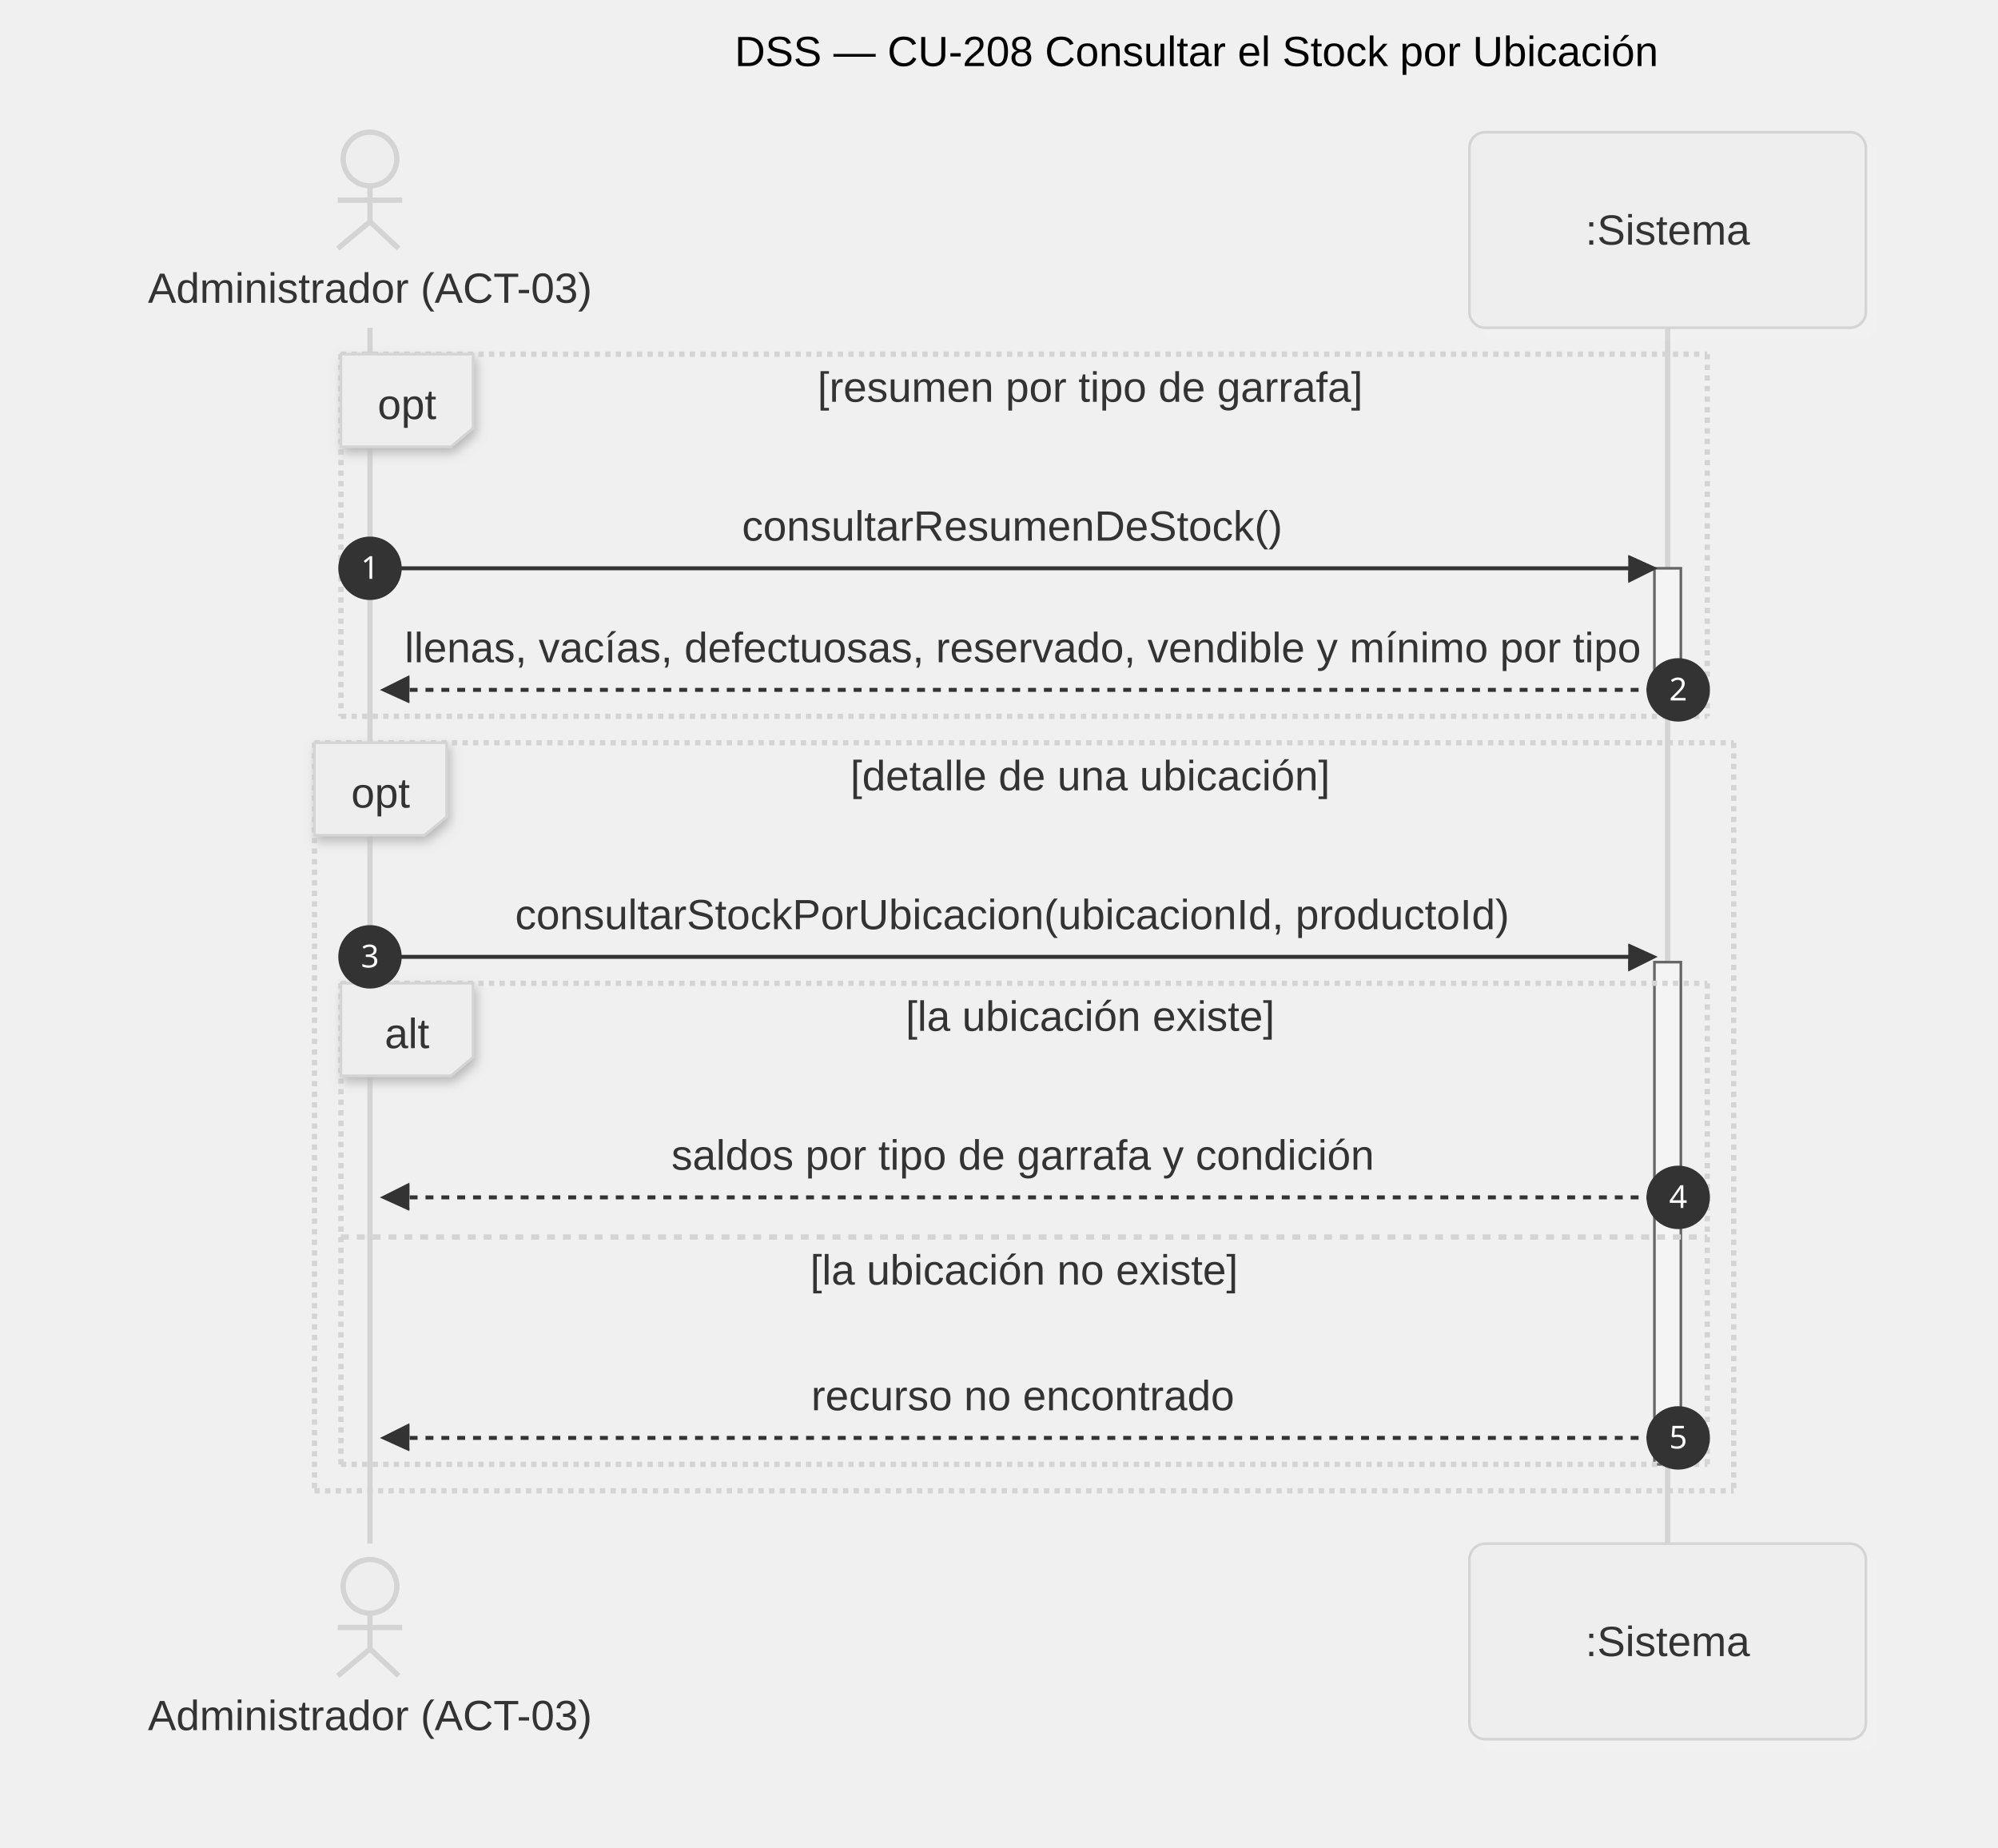
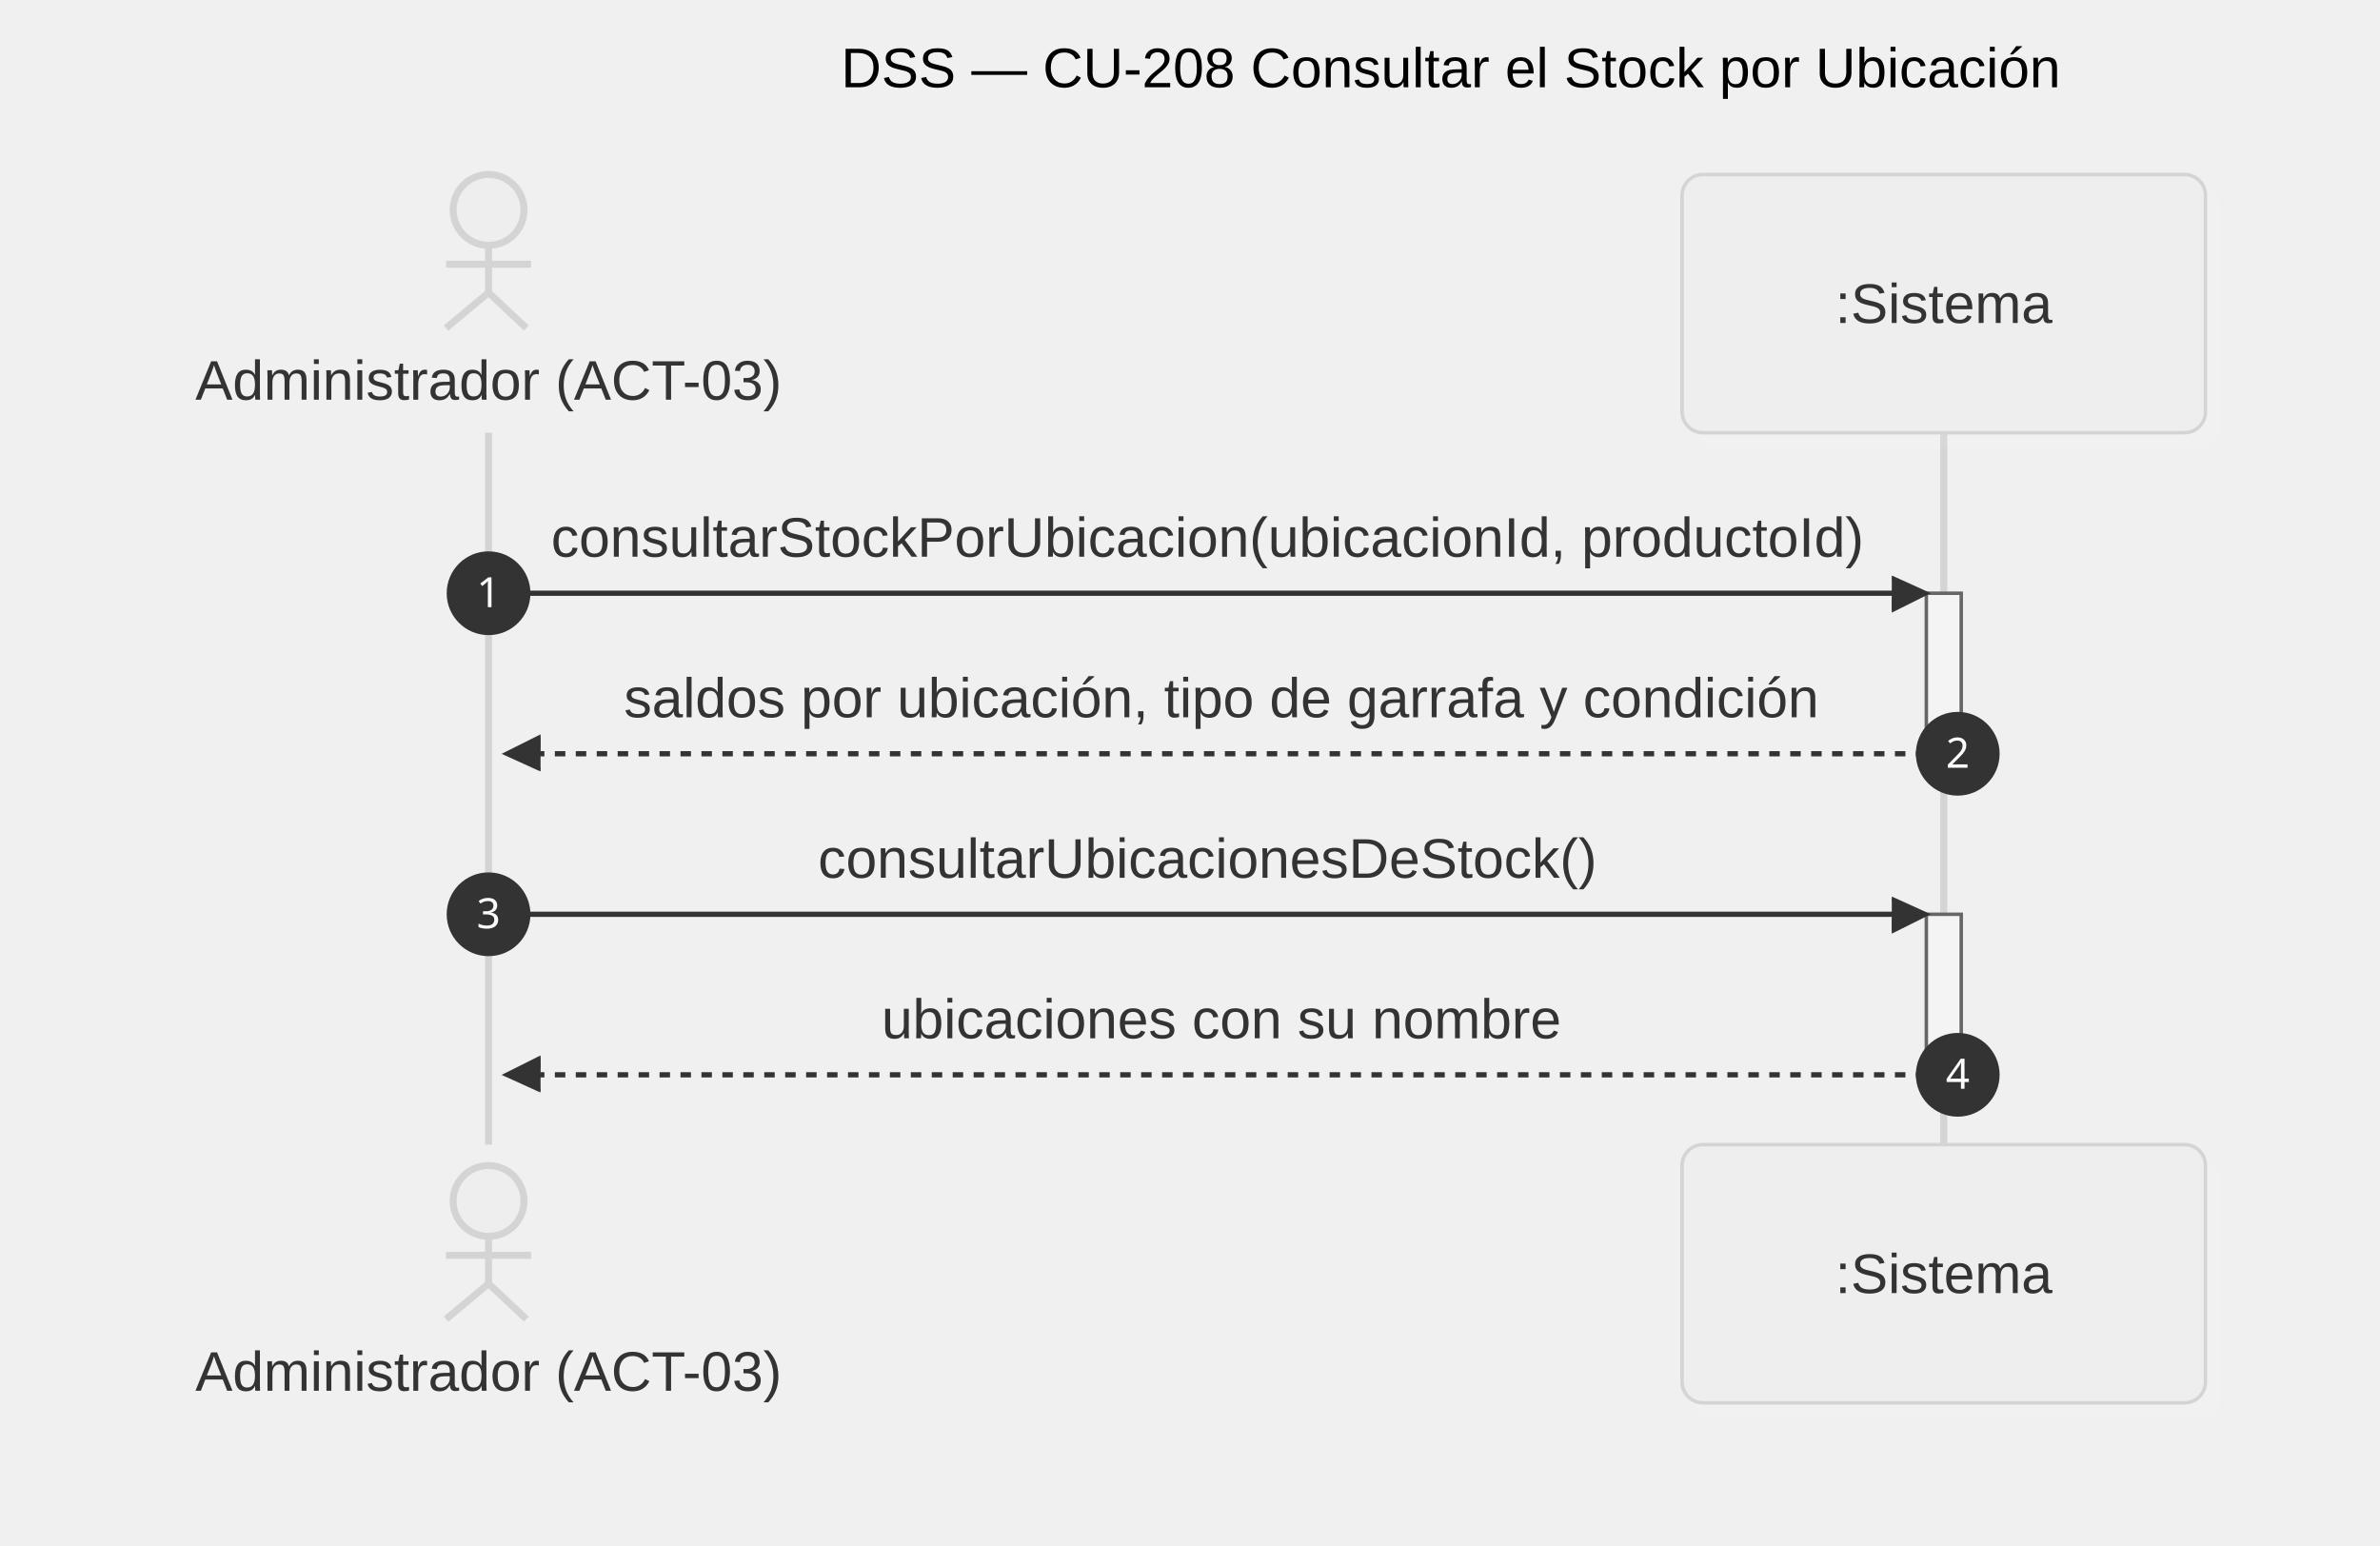
- <svg xmlns="http://www.w3.org/2000/svg" id="my-svg" width="100%" style="max-width: 756px; background-color: white;" viewBox="-50 -50 756 699" role="graphics-document document" aria-roledescription="sequence">
+ <svg xmlns="http://www.w3.org/2000/svg" id="my-svg" width="100%" style="max-width: 682px; background-color: white;" viewBox="-50 -50 682 443" role="graphics-document document" aria-roledescription="sequence">
  <g>
-     <rect x="506" y="534" fill="#eaeaea" stroke="#666" width="150" height="74" name="SIS" rx="6" ry="6" class="actor actor-bottom" data-look="neo" filter="url(#my-svg-drop-shadow)" />
-     <text x="581" y="571" dominant-baseline="central" alignment-baseline="central" class="actor actor-box" style="text-anchor: middle; font-size: 16px; font-weight: 400;">
-       <tspan x="581" dy="0">:Sistema</tspan>
+     <rect x="432" y="278" fill="#eaeaea" stroke="#666" width="150" height="74" name="SIS" rx="6" ry="6" class="actor actor-bottom" data-look="neo" filter="url(#my-svg-drop-shadow)" />
+     <text x="507" y="315" dominant-baseline="central" alignment-baseline="central" class="actor actor-box" style="text-anchor: middle; font-size: 16px; font-weight: 400;">
+       <tspan x="507" dy="0">:Sistema</tspan>
    </text>
  </g>
  <g />
  <g>
-     <line id="actor1" x1="581" y1="74" x2="581" y2="534" class="actor-line 200" stroke-width="0.5px" stroke="#999" name="SIS" data-et="life-line" data-id="SIS" />
+     <line id="actor1" x1="507" y1="74" x2="507" y2="278" class="actor-line 200" stroke-width="0.5px" stroke="#999" name="SIS" data-et="life-line" data-id="SIS" />
    <g id="root-1" data-look="neo" data-et="participant" data-type="participant" data-id="SIS">
-       <rect x="506" y="0" fill="#eaeaea" stroke="#666" width="150" height="74" name="SIS" rx="6" ry="6" class="actor actor-top" data-look="neo" filter="url(#my-svg-drop-shadow)" />
-       <text x="581" y="37" dominant-baseline="central" alignment-baseline="central" class="actor actor-box" style="text-anchor: middle; font-size: 16px; font-weight: 400;">
-         <tspan x="581" dy="0">:Sistema</tspan>
+       <rect x="432" y="0" fill="#eaeaea" stroke="#666" width="150" height="74" name="SIS" rx="6" ry="6" class="actor actor-top" data-look="neo" filter="url(#my-svg-drop-shadow)" />
+       <text x="507" y="37" dominant-baseline="central" alignment-baseline="central" class="actor actor-box" style="text-anchor: middle; font-size: 16px; font-weight: 400;">
+         <tspan x="507" dy="0">:Sistema</tspan>
      </text>
    </g>
  </g>
  <g>
-     <line id="actor0" x1="90" y1="74" x2="90" y2="534" class="actor-line 200" stroke-width="0.5px" stroke="#999" name="ADM" data-et="life-line" data-id="ADM" />
+     <line id="actor0" x1="90" y1="74" x2="90" y2="278" class="actor-line 200" stroke-width="0.5px" stroke="#999" name="ADM" data-et="life-line" data-id="ADM" />
  </g>
  <style>#my-svg{font-family:"trebuchet ms",verdana,arial,sans-serif;font-size:16px;fill:#000000;}@keyframes edge-animation-frame{from{stroke-dashoffset:0;}}@keyframes dash{to{stroke-dashoffset:0;}}#my-svg .edge-animation-slow{stroke-dasharray:9,5!important;stroke-dashoffset:900;animation:dash 50s linear infinite;stroke-linecap:round;}#my-svg .edge-animation-fast{stroke-dasharray:9,5!important;stroke-dashoffset:900;animation:dash 20s linear infinite;stroke-linecap:round;}#my-svg .error-icon{fill:#552222;}#my-svg .error-text{fill:#552222;stroke:#552222;}#my-svg .edge-thickness-normal{stroke-width:1px;}#my-svg .edge-thickness-thick{stroke-width:3.5px;}#my-svg .edge-pattern-solid{stroke-dasharray:0;}#my-svg .edge-thickness-invisible{stroke-width:0;fill:none;}#my-svg .edge-pattern-dashed{stroke-dasharray:3;}#my-svg .edge-pattern-dotted{stroke-dasharray:2;}#my-svg .marker{fill:#666;stroke:#666;}#my-svg .marker.cross{stroke:#666;}#my-svg svg{font-family:"trebuchet ms",verdana,arial,sans-serif;font-size:16px;}#my-svg p{margin:0;}#my-svg .actor{stroke:hsl(0, 0%, 83%);fill:#eee;stroke-width:1;}#my-svg rect.actor.outer-path[data-look="neo"]{filter:drop-shadow( 1px 2px 2px rgba(185,185,185,1));}#my-svg rect.note[data-look="neo"]{stroke:#999;fill:#666;filter:drop-shadow( 1px 2px 2px rgba(185,185,185,1));}#my-svg text.actor&gt;tspan{fill:#333;stroke:none;}#my-svg .actor-line{stroke:hsl(0, 0%, 83%);}#my-svg .innerArc{stroke-width:1.5;stroke-dasharray:none;}#my-svg .messageLine0{stroke-width:1.5;stroke-dasharray:none;stroke:#333;}#my-svg .messageLine1{stroke-width:1.5;stroke-dasharray:2,2;stroke:#333;}#my-svg [id$="-arrowhead"] path{fill:#333;stroke:#333;}#my-svg .sequenceNumber{fill:white;}#my-svg [id$="-sequencenumber"]{fill:#333;}#my-svg [id$="-crosshead"] path{fill:#333;stroke:#333;}#my-svg .messageText{fill:#333;stroke:none;}#my-svg .labelBox{stroke:hsl(0, 0%, 83%);fill:#eee;filter:drop-shadow( 1px 2px 2px rgba(185,185,185,1));}#my-svg .labelText,#my-svg .labelText&gt;tspan{fill:#333;stroke:none;}#my-svg .loopText,#my-svg .loopText&gt;tspan{fill:#333;stroke:none;}#my-svg .sectionTitle,#my-svg .sectionTitle&gt;tspan{fill:#333;stroke:none;}#my-svg .loopLine{stroke-width:2px;stroke-dasharray:2,2;stroke:hsl(0, 0%, 83%);fill:hsl(0, 0%, 83%);}#my-svg .note{stroke:#999;fill:#666;}#my-svg .noteText,#my-svg .noteText&gt;tspan{fill:#fff;stroke:none;}#my-svg .activation0{fill:#f4f4f4;stroke:#666;}#my-svg .activation1{fill:#f4f4f4;stroke:#666;}#my-svg .activation2{fill:#f4f4f4;stroke:#666;}#my-svg .actorPopupMenu{position:absolute;}#my-svg .actorPopupMenuPanel{position:absolute;fill:#eee;box-shadow:0px 8px 16px 0px rgba(0,0,0,0.2);filter:drop-shadow(3px 5px 2px rgb(0 0 0 / 0.4));}#my-svg .actor-man circle,#my-svg line{fill:#eee;stroke-width:2px;}#my-svg g rect.rect{filter:drop-shadow( 1px 2px 2px rgba(185,185,185,1));stroke:#999;}#my-svg .node .neo-node{stroke:#999;}#my-svg [data-look="neo"].node rect,#my-svg [data-look="neo"].cluster rect,#my-svg [data-look="neo"].node polygon{stroke:url(#my-svg-gradient);filter:drop-shadow( 1px 2px 2px rgba(185,185,185,1));}#my-svg [data-look="neo"].swimlane.cluster rect{filter:none;}#my-svg [data-look="neo"].node path{stroke:url(#my-svg-gradient);stroke-width:1px;}#my-svg [data-look="neo"].node .outer-path{filter:drop-shadow( 1px 2px 2px rgba(185,185,185,1));}#my-svg [data-look="neo"].node .neo-line path{stroke:#999;filter:none;}#my-svg [data-look="neo"].node circle{stroke:url(#my-svg-gradient);filter:drop-shadow( 1px 2px 2px rgba(185,185,185,1));}#my-svg [data-look="neo"].node circle .state-start{fill:#000000;}#my-svg [data-look="neo"].icon-shape .icon{fill:url(#my-svg-gradient);filter:drop-shadow( 1px 2px 2px rgba(185,185,185,1));}#my-svg [data-look="neo"].icon-shape .icon-neo path{stroke:url(#my-svg-gradient);filter:drop-shadow( 1px 2px 2px rgba(185,185,185,1));}#my-svg :root{--mermaid-font-family:"trebuchet ms",verdana,arial,sans-serif;}</style>
  <g />
  <defs>
    <symbol id="my-svg-computer" width="24" height="24">
      <path transform="scale(.5)" d="M2 2v13h20v-13h-20zm18 11h-16v-9h16v9zm-10.228 6l.466-1h3.524l.467 1h-4.457zm14.228 3h-24l2-6h2.104l-1.33 4h18.45l-1.297-4h2.073l2 6zm-5-10h-14v-7h14v7z" />
    </symbol>
  </defs>
  <defs>
    <symbol id="my-svg-database" fill-rule="evenodd" clip-rule="evenodd">
      <path transform="scale(.5)" d="M12.258.001l.256.004.255.005.253.008.251.01.249.012.247.015.246.016.242.019.241.02.239.023.236.024.233.027.231.028.229.031.225.032.223.034.22.036.217.038.214.04.211.041.208.043.205.045.201.046.198.048.194.05.191.051.187.053.183.054.18.056.175.057.172.059.168.06.163.061.16.063.155.064.15.066.074.033.073.033.071.034.07.034.069.035.068.035.067.035.066.035.064.036.064.036.062.036.06.036.06.037.058.037.058.037.055.038.055.038.053.038.052.038.051.039.05.039.048.039.047.039.045.04.044.04.043.04.041.04.04.041.039.041.037.041.036.041.034.041.033.042.032.042.03.042.029.042.027.042.026.043.024.043.023.043.021.043.02.043.018.044.017.043.015.044.013.044.012.044.011.045.009.044.007.045.006.045.004.045.002.045.001.045v17l-.001.045-.002.045-.004.045-.006.045-.007.045-.009.044-.011.045-.012.044-.013.044-.015.044-.017.043-.018.044-.02.043-.021.043-.023.043-.024.043-.026.043-.027.042-.029.042-.03.042-.032.042-.033.042-.034.041-.036.041-.037.041-.039.041-.04.041-.041.04-.043.04-.044.04-.045.04-.047.039-.048.039-.05.039-.051.039-.052.038-.053.038-.055.038-.055.038-.058.037-.058.037-.06.037-.06.036-.062.036-.064.036-.064.036-.066.035-.067.035-.068.035-.069.035-.07.034-.071.034-.073.033-.074.033-.15.066-.155.064-.16.063-.163.061-.168.06-.172.059-.175.057-.18.056-.183.054-.187.053-.191.051-.194.05-.198.048-.201.046-.205.045-.208.043-.211.041-.214.04-.217.038-.22.036-.223.034-.225.032-.229.031-.231.028-.233.027-.236.024-.239.023-.241.02-.242.019-.246.016-.247.015-.249.012-.251.01-.253.008-.255.005-.256.004-.258.001-.258-.001-.256-.004-.255-.005-.253-.008-.251-.01-.249-.012-.247-.015-.245-.016-.243-.019-.241-.02-.238-.023-.236-.024-.234-.027-.231-.028-.228-.031-.226-.032-.223-.034-.22-.036-.217-.038-.214-.04-.211-.041-.208-.043-.204-.045-.201-.046-.198-.048-.195-.05-.19-.051-.187-.053-.184-.054-.179-.056-.176-.057-.172-.059-.167-.06-.164-.061-.159-.063-.155-.064-.151-.066-.074-.033-.072-.033-.072-.034-.07-.034-.069-.035-.068-.035-.067-.035-.066-.035-.064-.036-.063-.036-.062-.036-.061-.036-.06-.037-.058-.037-.057-.037-.056-.038-.055-.038-.053-.038-.052-.038-.051-.039-.049-.039-.049-.039-.046-.039-.046-.04-.044-.04-.043-.04-.041-.04-.04-.041-.039-.041-.037-.041-.036-.041-.034-.041-.033-.042-.032-.042-.03-.042-.029-.042-.027-.042-.026-.043-.024-.043-.023-.043-.021-.043-.02-.043-.018-.044-.017-.043-.015-.044-.013-.044-.012-.044-.011-.045-.009-.044-.007-.045-.006-.045-.004-.045-.002-.045-.001-.045v-17l.001-.045.002-.045.004-.045.006-.045.007-.045.009-.044.011-.045.012-.044.013-.044.015-.044.017-.043.018-.044.02-.043.021-.043.023-.043.024-.043.026-.043.027-.042.029-.042.03-.042.032-.042.033-.042.034-.041.036-.041.037-.041.039-.041.04-.041.041-.04.043-.04.044-.04.046-.04.046-.039.049-.039.049-.039.051-.039.052-.038.053-.038.055-.038.056-.038.057-.037.058-.037.06-.037.061-.036.062-.036.063-.036.064-.036.066-.035.067-.035.068-.035.069-.035.07-.034.072-.034.072-.033.074-.033.151-.066.155-.064.159-.063.164-.061.167-.06.172-.059.176-.057.179-.056.184-.054.187-.053.19-.051.195-.05.198-.048.201-.046.204-.045.208-.043.211-.041.214-.04.217-.038.22-.036.223-.034.226-.032.228-.031.231-.028.234-.027.236-.024.238-.023.241-.02.243-.019.245-.016.247-.015.249-.012.251-.01.253-.008.255-.005.256-.004.258-.001.258.001zm-9.258 20.499v.01l.001.021.003.021.004.022.005.021.006.022.007.022.009.023.01.022.011.023.012.023.013.023.015.023.016.024.017.023.018.024.019.024.021.024.022.025.023.024.024.025.052.049.056.05.061.051.066.051.07.051.075.051.079.052.084.052.088.052.092.052.097.052.102.051.105.052.11.052.114.051.119.051.123.051.127.05.131.05.135.05.139.048.144.049.147.047.152.047.155.047.16.045.163.045.167.043.171.043.176.041.178.041.183.039.187.039.19.037.194.035.197.035.202.033.204.031.209.03.212.029.216.027.219.025.222.024.226.021.23.02.233.018.236.016.24.015.243.012.246.01.249.008.253.005.256.004.259.001.26-.001.257-.004.254-.005.25-.008.247-.011.244-.012.241-.014.237-.016.233-.018.231-.021.226-.021.224-.024.22-.026.216-.027.212-.028.21-.031.205-.031.202-.034.198-.034.194-.036.191-.037.187-.039.183-.04.179-.04.175-.042.172-.043.168-.044.163-.045.16-.046.155-.046.152-.047.148-.048.143-.049.139-.049.136-.05.131-.05.126-.05.123-.051.118-.052.114-.051.11-.052.106-.052.101-.052.096-.052.092-.052.088-.053.083-.051.079-.052.074-.052.07-.051.065-.051.06-.051.056-.05.051-.05.023-.024.023-.025.021-.024.02-.024.019-.024.018-.024.017-.024.015-.023.014-.024.013-.023.012-.023.01-.023.01-.022.008-.022.006-.022.006-.022.004-.022.004-.021.001-.021.001-.021v-4.127l-.077.055-.08.053-.083.054-.085.053-.087.052-.09.052-.093.051-.095.05-.097.05-.1.049-.102.049-.105.048-.106.047-.109.047-.111.046-.114.045-.115.045-.118.044-.12.043-.122.042-.124.042-.126.041-.128.04-.13.04-.132.038-.134.038-.135.037-.138.037-.139.035-.142.035-.143.034-.144.033-.147.032-.148.031-.15.03-.151.03-.153.029-.154.027-.156.027-.158.026-.159.025-.161.024-.162.023-.163.022-.165.021-.166.02-.167.019-.169.018-.169.017-.171.016-.173.015-.173.014-.175.013-.175.012-.177.011-.178.01-.179.008-.179.008-.181.006-.182.005-.182.004-.184.003-.184.002h-.37l-.184-.002-.184-.003-.182-.004-.182-.005-.181-.006-.179-.008-.179-.008-.178-.01-.176-.011-.176-.012-.175-.013-.173-.014-.172-.015-.171-.016-.17-.017-.169-.018-.167-.019-.166-.02-.165-.021-.163-.022-.162-.023-.161-.024-.159-.025-.157-.026-.156-.027-.155-.027-.153-.029-.151-.03-.15-.03-.148-.031-.146-.032-.145-.033-.143-.034-.141-.035-.14-.035-.137-.037-.136-.037-.134-.038-.132-.038-.13-.04-.128-.04-.126-.041-.124-.042-.122-.042-.12-.044-.117-.043-.116-.045-.113-.045-.112-.046-.109-.047-.106-.047-.105-.048-.102-.049-.1-.049-.097-.05-.095-.05-.093-.052-.09-.051-.087-.052-.085-.053-.083-.054-.08-.054-.077-.054v4.127zm0-5.654v.011l.001.021.003.021.004.021.005.022.006.022.007.022.009.022.01.022.011.023.012.023.013.023.015.024.016.023.017.024.018.024.019.024.021.024.022.024.023.025.024.024.052.05.056.05.061.05.066.051.07.051.075.052.079.051.084.052.088.052.092.052.097.052.102.052.105.052.11.051.114.051.119.052.123.05.127.051.131.05.135.049.139.049.144.048.147.048.152.047.155.046.16.045.163.045.167.044.171.042.176.042.178.04.183.04.187.038.19.037.194.036.197.034.202.033.204.032.209.03.212.028.216.027.219.025.222.024.226.022.23.02.233.018.236.016.24.014.243.012.246.01.249.008.253.006.256.003.259.001.26-.001.257-.003.254-.006.25-.008.247-.01.244-.012.241-.015.237-.016.233-.018.231-.02.226-.022.224-.024.22-.025.216-.027.212-.029.21-.03.205-.032.202-.033.198-.035.194-.036.191-.037.187-.039.183-.039.179-.041.175-.042.172-.043.168-.044.163-.045.16-.045.155-.047.152-.047.148-.048.143-.048.139-.05.136-.049.131-.05.126-.051.123-.051.118-.051.114-.052.11-.052.106-.052.101-.052.096-.052.092-.052.088-.052.083-.052.079-.052.074-.051.07-.052.065-.051.06-.05.056-.051.051-.049.023-.025.023-.024.021-.025.02-.024.019-.024.018-.024.017-.024.015-.023.014-.023.013-.024.012-.022.01-.023.01-.023.008-.022.006-.022.006-.022.004-.021.004-.022.001-.021.001-.021v-4.139l-.077.054-.08.054-.083.054-.085.052-.087.053-.09.051-.093.051-.095.051-.097.05-.1.049-.102.049-.105.048-.106.047-.109.047-.111.046-.114.045-.115.044-.118.044-.12.044-.122.042-.124.042-.126.041-.128.04-.13.039-.132.039-.134.038-.135.037-.138.036-.139.036-.142.035-.143.033-.144.033-.147.033-.148.031-.15.03-.151.03-.153.028-.154.028-.156.027-.158.026-.159.025-.161.024-.162.023-.163.022-.165.021-.166.02-.167.019-.169.018-.169.017-.171.016-.173.015-.173.014-.175.013-.175.012-.177.011-.178.009-.179.009-.179.007-.181.007-.182.005-.182.004-.184.003-.184.002h-.37l-.184-.002-.184-.003-.182-.004-.182-.005-.181-.007-.179-.007-.179-.009-.178-.009-.176-.011-.176-.012-.175-.013-.173-.014-.172-.015-.171-.016-.17-.017-.169-.018-.167-.019-.166-.02-.165-.021-.163-.022-.162-.023-.161-.024-.159-.025-.157-.026-.156-.027-.155-.028-.153-.028-.151-.03-.15-.03-.148-.031-.146-.033-.145-.033-.143-.033-.141-.035-.14-.036-.137-.036-.136-.037-.134-.038-.132-.039-.13-.039-.128-.04-.126-.041-.124-.042-.122-.043-.12-.043-.117-.044-.116-.044-.113-.046-.112-.046-.109-.046-.106-.047-.105-.048-.102-.049-.1-.049-.097-.05-.095-.051-.093-.051-.09-.051-.087-.053-.085-.052-.083-.054-.08-.054-.077-.054v4.139zm0-5.666v.011l.001.02.003.022.004.021.005.022.006.021.007.022.009.023.01.022.011.023.012.023.013.023.015.023.016.024.017.024.018.023.019.024.021.025.022.024.023.024.024.025.052.05.056.05.061.05.066.051.07.051.075.052.079.051.084.052.088.052.092.052.097.052.102.052.105.051.11.052.114.051.119.051.123.051.127.05.131.05.135.05.139.049.144.048.147.048.152.047.155.046.16.045.163.045.167.043.171.043.176.042.178.04.183.04.187.038.19.037.194.036.197.034.202.033.204.032.209.03.212.028.216.027.219.025.222.024.226.021.23.02.233.018.236.017.24.014.243.012.246.01.249.008.253.006.256.003.259.001.26-.001.257-.003.254-.006.25-.008.247-.01.244-.013.241-.014.237-.016.233-.018.231-.02.226-.022.224-.024.22-.025.216-.027.212-.029.21-.03.205-.032.202-.033.198-.035.194-.036.191-.037.187-.039.183-.039.179-.041.175-.042.172-.043.168-.044.163-.045.16-.045.155-.047.152-.047.148-.048.143-.049.139-.049.136-.049.131-.051.126-.05.123-.051.118-.052.114-.051.11-.052.106-.052.101-.052.096-.052.092-.052.088-.052.083-.052.079-.052.074-.052.07-.051.065-.051.06-.051.056-.05.051-.049.023-.025.023-.025.021-.024.02-.024.019-.024.018-.024.017-.024.015-.023.014-.024.013-.023.012-.023.01-.022.01-.023.008-.022.006-.022.006-.022.004-.022.004-.021.001-.021.001-.021v-4.153l-.077.054-.08.054-.083.053-.085.053-.087.053-.09.051-.093.051-.095.051-.097.05-.1.049-.102.048-.105.048-.106.048-.109.046-.111.046-.114.046-.115.044-.118.044-.12.043-.122.043-.124.042-.126.041-.128.04-.13.039-.132.039-.134.038-.135.037-.138.036-.139.036-.142.034-.143.034-.144.033-.147.032-.148.032-.15.03-.151.03-.153.028-.154.028-.156.027-.158.026-.159.024-.161.024-.162.023-.163.023-.165.021-.166.02-.167.019-.169.018-.169.017-.171.016-.173.015-.173.014-.175.013-.175.012-.177.01-.178.01-.179.009-.179.007-.181.006-.182.006-.182.004-.184.003-.184.001-.185.001-.185-.001-.184-.001-.184-.003-.182-.004-.182-.006-.181-.006-.179-.007-.179-.009-.178-.01-.176-.01-.176-.012-.175-.013-.173-.014-.172-.015-.171-.016-.17-.017-.169-.018-.167-.019-.166-.02-.165-.021-.163-.023-.162-.023-.161-.024-.159-.024-.157-.026-.156-.027-.155-.028-.153-.028-.151-.03-.15-.03-.148-.032-.146-.032-.145-.033-.143-.034-.141-.034-.14-.036-.137-.036-.136-.037-.134-.038-.132-.039-.13-.039-.128-.041-.126-.041-.124-.041-.122-.043-.12-.043-.117-.044-.116-.044-.113-.046-.112-.046-.109-.046-.106-.048-.105-.048-.102-.048-.1-.05-.097-.049-.095-.051-.093-.051-.09-.052-.087-.052-.085-.053-.083-.053-.08-.054-.077-.054v4.153zm8.74-8.179l-.257.004-.254.005-.25.008-.247.011-.244.012-.241.014-.237.016-.233.018-.231.021-.226.022-.224.023-.22.026-.216.027-.212.028-.21.031-.205.032-.202.033-.198.034-.194.036-.191.038-.187.038-.183.04-.179.041-.175.042-.172.043-.168.043-.163.045-.16.046-.155.046-.152.048-.148.048-.143.048-.139.049-.136.05-.131.05-.126.051-.123.051-.118.051-.114.052-.11.052-.106.052-.101.052-.096.052-.092.052-.088.052-.083.052-.079.052-.074.051-.07.052-.065.051-.06.05-.056.05-.051.05-.023.025-.023.024-.021.024-.02.025-.019.024-.018.024-.017.023-.015.024-.014.023-.013.023-.012.023-.01.023-.01.022-.008.022-.006.023-.006.021-.004.022-.004.021-.001.021-.001.021.001.021.001.021.004.021.004.022.006.021.006.023.008.022.01.022.01.023.012.023.013.023.014.023.015.024.017.023.018.024.019.024.02.025.021.024.023.024.023.025.051.05.056.05.06.05.065.051.07.052.074.051.079.052.083.052.088.052.092.052.096.052.101.052.106.052.11.052.114.052.118.051.123.051.126.051.131.05.136.05.139.049.143.048.148.048.152.048.155.046.16.046.163.045.168.043.172.043.175.042.179.041.183.04.187.038.191.038.194.036.198.034.202.033.205.032.21.031.212.028.216.027.22.026.224.023.226.022.231.021.233.018.237.016.241.014.244.012.247.011.25.008.254.005.257.004.26.001.26-.001.257-.004.254-.005.25-.008.247-.011.244-.012.241-.014.237-.016.233-.018.231-.021.226-.022.224-.023.22-.026.216-.027.212-.028.21-.031.205-.032.202-.033.198-.034.194-.036.191-.038.187-.038.183-.04.179-.041.175-.042.172-.043.168-.043.163-.045.16-.046.155-.046.152-.048.148-.048.143-.048.139-.049.136-.05.131-.05.126-.051.123-.051.118-.051.114-.052.11-.052.106-.052.101-.052.096-.052.092-.052.088-.052.083-.052.079-.052.074-.051.07-.052.065-.051.06-.05.056-.05.051-.05.023-.025.023-.024.021-.024.02-.025.019-.024.018-.024.017-.023.015-.024.014-.023.013-.023.012-.023.01-.023.01-.022.008-.022.006-.023.006-.021.004-.022.004-.021.001-.021.001-.021-.001-.021-.001-.021-.004-.021-.004-.022-.006-.021-.006-.023-.008-.022-.01-.022-.01-.023-.012-.023-.013-.023-.014-.023-.015-.024-.017-.023-.018-.024-.019-.024-.02-.025-.021-.024-.023-.024-.023-.025-.051-.05-.056-.05-.06-.05-.065-.051-.07-.052-.074-.051-.079-.052-.083-.052-.088-.052-.092-.052-.096-.052-.101-.052-.106-.052-.11-.052-.114-.052-.118-.051-.123-.051-.126-.051-.131-.05-.136-.05-.139-.049-.143-.048-.148-.048-.152-.048-.155-.046-.16-.046-.163-.045-.168-.043-.172-.043-.175-.042-.179-.041-.183-.04-.187-.038-.191-.038-.194-.036-.198-.034-.202-.033-.205-.032-.21-.031-.212-.028-.216-.027-.22-.026-.224-.023-.226-.022-.231-.021-.233-.018-.237-.016-.241-.014-.244-.012-.247-.011-.25-.008-.254-.005-.257-.004-.26-.001-.26.001z" />
    </symbol>
  </defs>
  <defs>
    <symbol id="my-svg-clock" width="24" height="24">
      <path transform="scale(.5)" d="M12 2c5.514 0 10 4.486 10 10s-4.486 10-10 10-10-4.486-10-10 4.486-10 10-10zm0-2c-6.627 0-12 5.373-12 12s5.373 12 12 12 12-5.373 12-12-5.373-12-12-12zm5.848 12.459c.202.038.202.333.001.372-1.907.361-6.045 1.111-6.547 1.111-.719 0-1.301-.582-1.301-1.301 0-.512.77-5.447 1.125-7.445.034-.192.312-.181.343.014l.985 6.238 5.394 1.011z" />
    </symbol>
  </defs>
  <defs>
    <marker id="my-svg-arrowhead" refX="7.9" refY="5" markerUnits="userSpaceOnUse" markerWidth="12" markerHeight="12" orient="auto-start-reverse">
      <path d="M -1 0 L 10 5 L 0 10 z" />
    </marker>
  </defs>
  <defs>
    <marker id="my-svg-crosshead" markerWidth="15" markerHeight="8" orient="auto" refX="4" refY="4.5">
      <path fill="none" stroke="#000000" stroke-width="1pt" d="M 1,2 L 6,7 M 6,2 L 1,7" style="stroke-dasharray: 0, 0;" />
    </marker>
  </defs>
  <defs>
    <marker id="my-svg-filled-head" refX="15.5" refY="7" markerWidth="20" markerHeight="28" orient="auto">
      <path d="M 18,7 L9,13 L14,7 L9,1 Z" />
    </marker>
  </defs>
  <defs>
    <marker id="my-svg-sequencenumber" refX="15" refY="15" markerWidth="60" markerHeight="40" orient="auto">
      <circle cx="15" cy="15" r="6" />
    </marker>
  </defs>
  <defs>
    <marker id="my-svg-solidTopArrowHead" refX="7.9" refY="7.25" markerUnits="userSpaceOnUse" markerWidth="12" markerHeight="12" orient="auto-start-reverse">
      <path d="M 0 0 L 10 8 L 0 8 z" />
    </marker>
  </defs>
  <defs>
    <marker id="my-svg-solidBottomArrowHead" refX="7.9" refY="0.75" markerUnits="userSpaceOnUse" markerWidth="12" markerHeight="12" orient="auto-start-reverse">
      <path d="M 0 0 L 10 0 L 0 8 z" />
    </marker>
  </defs>
  <defs>
    <marker id="my-svg-stickTopArrowHead" refX="7.5" refY="7" markerUnits="userSpaceOnUse" markerWidth="12" markerHeight="12" orient="auto-start-reverse">
      <path d="M 0 0 L 7 7" stroke="black" stroke-width="1.5" fill="none" />
    </marker>
  </defs>
  <defs>
    <marker id="my-svg-stickBottomArrowHead" refX="7.5" refY="0" markerUnits="userSpaceOnUse" markerWidth="12" markerHeight="12" orient="auto-start-reverse">
      <path d="M 0 7 L 7 0" stroke="black" stroke-width="1.5" fill="none" />
    </marker>
  </defs>
  <defs>
    <filter id="my-svg-drop-shadow" height="130%" width="130%">
      <feDropShadow dx="4" dy="4" stdDeviation="0" flood-opacity="0.06" flood-color="#FFFFFF" />
    </filter>
  </defs>
  <g>
-     <rect x="576" y="165" fill="#EDF2AE" stroke="#666" width="10" height="46" class="activation0" data-look="neo" />
-   </g>
-   <g data-et="control-structure" data-id="i6">
-     <line x1="79" y1="84" x2="596" y2="84" class="loopLine" />
-     <line x1="596" y1="84" x2="596" y2="221" class="loopLine" />
-     <line x1="79" y1="221" x2="596" y2="221" class="loopLine" />
-     <line x1="79" y1="84" x2="79" y2="221" class="loopLine" />
-     <polygon points="79,84 129,84 129,112 120.6,119 79,119" class="labelBox" />
-     <text x="104" y="104" text-anchor="middle" dominant-baseline="middle" alignment-baseline="middle" class="labelText" style="font-size: 16px; font-weight: 400;">opt</text>
-     <text x="362.5" y="102" text-anchor="middle" class="loopText" style="font-size: 16px; font-weight: 400;">
-       <tspan x="362.5">[resumen por tipo de garrafa]</tspan>
-     </text>
+     <rect x="502" y="120" fill="#EDF2AE" stroke="#666" width="10" height="46" class="activation0" data-look="neo" />
  </g>
  <g>
-     <rect x="576" y="314" fill="#EDF2AE" stroke="#666" width="10" height="190" class="activation0" data-look="neo" />
-   </g>
-   <g data-et="control-structure" data-id="i14">
-     <line x1="79" y1="322" x2="596" y2="322" class="loopLine" />
-     <line x1="596" y1="322" x2="596" y2="504" class="loopLine" />
-     <line x1="79" y1="504" x2="596" y2="504" class="loopLine" />
-     <line x1="79" y1="322" x2="79" y2="504" class="loopLine" />
-     <line x1="79" y1="418" x2="596" y2="418" class="loopLine" style="stroke-dasharray: 3, 3;" />
-     <polygon points="79,322 129,322 129,350 120.6,357 79,357" class="labelBox" />
-     <text x="104" y="342" text-anchor="middle" dominant-baseline="middle" alignment-baseline="middle" class="labelText" style="font-size: 16px; font-weight: 400;">alt</text>
-     <text x="362.5" y="340" text-anchor="middle" class="loopText" style="font-size: 16px; font-weight: 400;">
-       <tspan x="362.5">[la ubicación existe]</tspan>
-     </text>
-     <text x="337.5" y="436" text-anchor="middle" class="sectionTitle" style="font-size: 16px; font-weight: 400;">[la ubicación no existe]</text>
-   </g>
-   <g data-et="control-structure" data-id="i16">
-     <line x1="69" y1="231" x2="606" y2="231" class="loopLine" />
-     <line x1="606" y1="231" x2="606" y2="514" class="loopLine" />
-     <line x1="69" y1="514" x2="606" y2="514" class="loopLine" />
-     <line x1="69" y1="231" x2="69" y2="514" class="loopLine" />
-     <polygon points="69,231 119,231 119,259 110.6,266 69,266" class="labelBox" />
-     <text x="94" y="251" text-anchor="middle" dominant-baseline="middle" alignment-baseline="middle" class="labelText" style="font-size: 16px; font-weight: 400;">opt</text>
-     <text x="362.5" y="249" text-anchor="middle" class="loopText" style="font-size: 16px; font-weight: 400;">
-       <tspan x="362.5">[detalle de una ubicación]</tspan>
-     </text>
+     <rect x="502" y="212" fill="#EDF2AE" stroke="#666" width="10" height="46" class="activation0" data-look="neo" />
  </g>
  <g class="actor-man actor-top" name="ADM" data-et="participant" data-type="actor" data-id="ADM" style="stroke: rgb(212, 212, 212);">
    <line id="actor-man-torso0" x1="90" y1="20.308" x2="90" y2="33.846" />
    <line id="actor-man-arms0" x1="77.815" y1="25.723" x2="102.185" y2="25.723" />
    <line x1="77.815" y1="44" x2="90" y2="33.846" />
    <line x1="90" y1="33.846" x2="100.831" y2="44" />
    <circle cx="90" cy="10.154" r="10.154" width="180" height="74" />
    <text x="90" y="59" dominant-baseline="central" alignment-baseline="central" class="actor actor-man" style="text-anchor: middle; font-size: 16px; font-weight: 400;">
      <tspan x="90" dy="0">Administrador (ACT-03)</tspan>
    </text>
  </g>
-   <text x="333" y="134" text-anchor="middle" dominant-baseline="middle" alignment-baseline="middle" class="messageText" dy="1em" style="font-size: 16px; font-weight: 400;">consultarResumenDeStock()</text>
-   <line x1="97" y1="165" x2="574" y2="165" class="messageLine0" data-et="message" data-id="i2" data-from="ADM" data-to="SIS" stroke-width="2" stroke="none" marker-end="url(#my-svg-arrowhead)" style="fill: none;" />
-   <line x1="90" y1="165" x2="90" y2="165" stroke-width="0" marker-start="url(#my-svg-sequencenumber)" />
-   <text x="90" y="169" font-family="sans-serif" font-size="12px" text-anchor="middle" class="sequenceNumber">1</text>
-   <text x="337" y="180" text-anchor="middle" dominant-baseline="middle" alignment-baseline="middle" class="messageText" dy="1em" style="font-size: 16px; font-weight: 400;">llenas, vacías, defectuosas, reservado, vendible y mínimo por tipo</text>
-   <line x1="582" y1="211" x2="97" y2="211" class="messageLine1" data-et="message" data-id="i4" data-from="SIS" data-to="ADM" stroke-width="2" stroke="none" marker-end="url(#my-svg-arrowhead)" style="stroke-dasharray: 3, 3; fill: none;" />
-   <line x1="585" y1="211" x2="585" y2="211" stroke-width="0" marker-start="url(#my-svg-sequencenumber)" />
-   <text x="585" y="215" font-family="sans-serif" font-size="12px" text-anchor="middle" class="sequenceNumber">2</text>
-   <text x="333" y="281" text-anchor="middle" dominant-baseline="middle" alignment-baseline="middle" class="messageText" dy="1em" style="font-size: 16px; font-weight: 400;">consultarStockPorUbicacion(ubicacionId, productoId)</text>
-   <line x1="97" y1="312" x2="574" y2="312" class="messageLine0" data-et="message" data-id="i8" data-from="ADM" data-to="SIS" stroke-width="2" stroke="none" marker-end="url(#my-svg-arrowhead)" style="fill: none;" />
-   <line x1="90" y1="312" x2="90" y2="312" stroke-width="0" marker-start="url(#my-svg-sequencenumber)" />
-   <text x="90" y="316" font-family="sans-serif" font-size="12px" text-anchor="middle" class="sequenceNumber">3</text>
-   <text x="337" y="372" text-anchor="middle" dominant-baseline="middle" alignment-baseline="middle" class="messageText" dy="1em" style="font-size: 16px; font-weight: 400;">saldos por tipo de garrafa y condición</text>
-   <line x1="582" y1="403" x2="97" y2="403" class="messageLine1" data-et="message" data-id="i11" data-from="SIS" data-to="ADM" stroke-width="2" stroke="none" marker-end="url(#my-svg-arrowhead)" style="stroke-dasharray: 3, 3; fill: none;" />
-   <line x1="585" y1="403" x2="585" y2="403" stroke-width="0" marker-start="url(#my-svg-sequencenumber)" />
-   <text x="585" y="407" font-family="sans-serif" font-size="12px" text-anchor="middle" class="sequenceNumber">4</text>
-   <text x="337" y="463" text-anchor="middle" dominant-baseline="middle" alignment-baseline="middle" class="messageText" dy="1em" style="font-size: 16px; font-weight: 400;">recurso no encontrado</text>
-   <line x1="582" y1="494" x2="97" y2="494" class="messageLine1" data-et="message" data-id="i13" data-from="SIS" data-to="ADM" stroke-width="2" stroke="none" marker-end="url(#my-svg-arrowhead)" style="stroke-dasharray: 3, 3; fill: none;" />
-   <line x1="585" y1="494" x2="585" y2="494" stroke-width="0" marker-start="url(#my-svg-sequencenumber)" />
-   <text x="585" y="498" font-family="sans-serif" font-size="12px" text-anchor="middle" class="sequenceNumber">5</text>
+   <text x="296" y="89" text-anchor="middle" dominant-baseline="middle" alignment-baseline="middle" class="messageText" dy="1em" style="font-size: 16px; font-weight: 400;">consultarStockPorUbicacion(ubicacionId, productoId)</text>
+   <line x1="97" y1="120" x2="500" y2="120" class="messageLine0" data-et="message" data-id="i1" data-from="ADM" data-to="SIS" stroke-width="2" stroke="none" marker-end="url(#my-svg-arrowhead)" style="fill: none;" />
+   <line x1="90" y1="120" x2="90" y2="120" stroke-width="0" marker-start="url(#my-svg-sequencenumber)" />
+   <text x="90" y="124" font-family="sans-serif" font-size="12px" text-anchor="middle" class="sequenceNumber">1</text>
+   <text x="300" y="135" text-anchor="middle" dominant-baseline="middle" alignment-baseline="middle" class="messageText" dy="1em" style="font-size: 16px; font-weight: 400;">saldos por ubicación, tipo de garrafa y condición</text>
+   <line x1="508" y1="166" x2="97" y2="166" class="messageLine1" data-et="message" data-id="i3" data-from="SIS" data-to="ADM" stroke-width="2" stroke="none" marker-end="url(#my-svg-arrowhead)" style="stroke-dasharray: 3, 3; fill: none;" />
+   <line x1="511" y1="166" x2="511" y2="166" stroke-width="0" marker-start="url(#my-svg-sequencenumber)" />
+   <text x="511" y="170" font-family="sans-serif" font-size="12px" text-anchor="middle" class="sequenceNumber">2</text>
+   <text x="296" y="181" text-anchor="middle" dominant-baseline="middle" alignment-baseline="middle" class="messageText" dy="1em" style="font-size: 16px; font-weight: 400;">consultarUbicacionesDeStock()</text>
+   <line x1="97" y1="212" x2="500" y2="212" class="messageLine0" data-et="message" data-id="i5" data-from="ADM" data-to="SIS" stroke-width="2" stroke="none" marker-end="url(#my-svg-arrowhead)" style="fill: none;" />
+   <line x1="90" y1="212" x2="90" y2="212" stroke-width="0" marker-start="url(#my-svg-sequencenumber)" />
+   <text x="90" y="216" font-family="sans-serif" font-size="12px" text-anchor="middle" class="sequenceNumber">3</text>
+   <text x="300" y="227" text-anchor="middle" dominant-baseline="middle" alignment-baseline="middle" class="messageText" dy="1em" style="font-size: 16px; font-weight: 400;">ubicaciones con su nombre</text>
+   <line x1="508" y1="258" x2="97" y2="258" class="messageLine1" data-et="message" data-id="i7" data-from="SIS" data-to="ADM" stroke-width="2" stroke="none" marker-end="url(#my-svg-arrowhead)" style="stroke-dasharray: 3, 3; fill: none;" />
+   <line x1="511" y1="258" x2="511" y2="258" stroke-width="0" marker-start="url(#my-svg-sequencenumber)" />
+   <text x="511" y="262" font-family="sans-serif" font-size="12px" text-anchor="middle" class="sequenceNumber">4</text>
  <g class="actor-man actor-bottom" name="ADM" style="stroke: rgb(212, 212, 212);">
-     <line id="actor-man-torso1" x1="90" y1="560.308" x2="90" y2="573.846" />
-     <line id="actor-man-arms1" x1="77.815" y1="565.723" x2="102.185" y2="565.723" />
-     <line x1="77.815" y1="584" x2="90" y2="573.846" />
-     <line x1="90" y1="573.846" x2="100.831" y2="584" />
-     <circle cx="90" cy="550.154" r="10.154" width="180" height="74" />
-     <text x="90" y="599" dominant-baseline="central" alignment-baseline="central" class="actor actor-man" style="text-anchor: middle; font-size: 16px; font-weight: 400;">
+     <line id="actor-man-torso1" x1="90" y1="304.308" x2="90" y2="317.846" />
+     <line id="actor-man-arms1" x1="77.815" y1="309.723" x2="102.185" y2="309.723" />
+     <line x1="77.815" y1="328" x2="90" y2="317.846" />
+     <line x1="90" y1="317.846" x2="100.831" y2="328" />
+     <circle cx="90" cy="294.154" r="10.154" width="180" height="74" />
+     <text x="90" y="343" dominant-baseline="central" alignment-baseline="central" class="actor actor-man" style="text-anchor: middle; font-size: 16px; font-weight: 400;">
      <tspan x="90" dy="0">Administrador (ACT-03)</tspan>
    </text>
  </g>
-   <text x="228" y="-25">DSS — CU-208 Consultar el Stock por Ubicación</text>
+   <text x="191" y="-25">DSS — CU-208 Consultar el Stock por Ubicación</text>
</svg>
